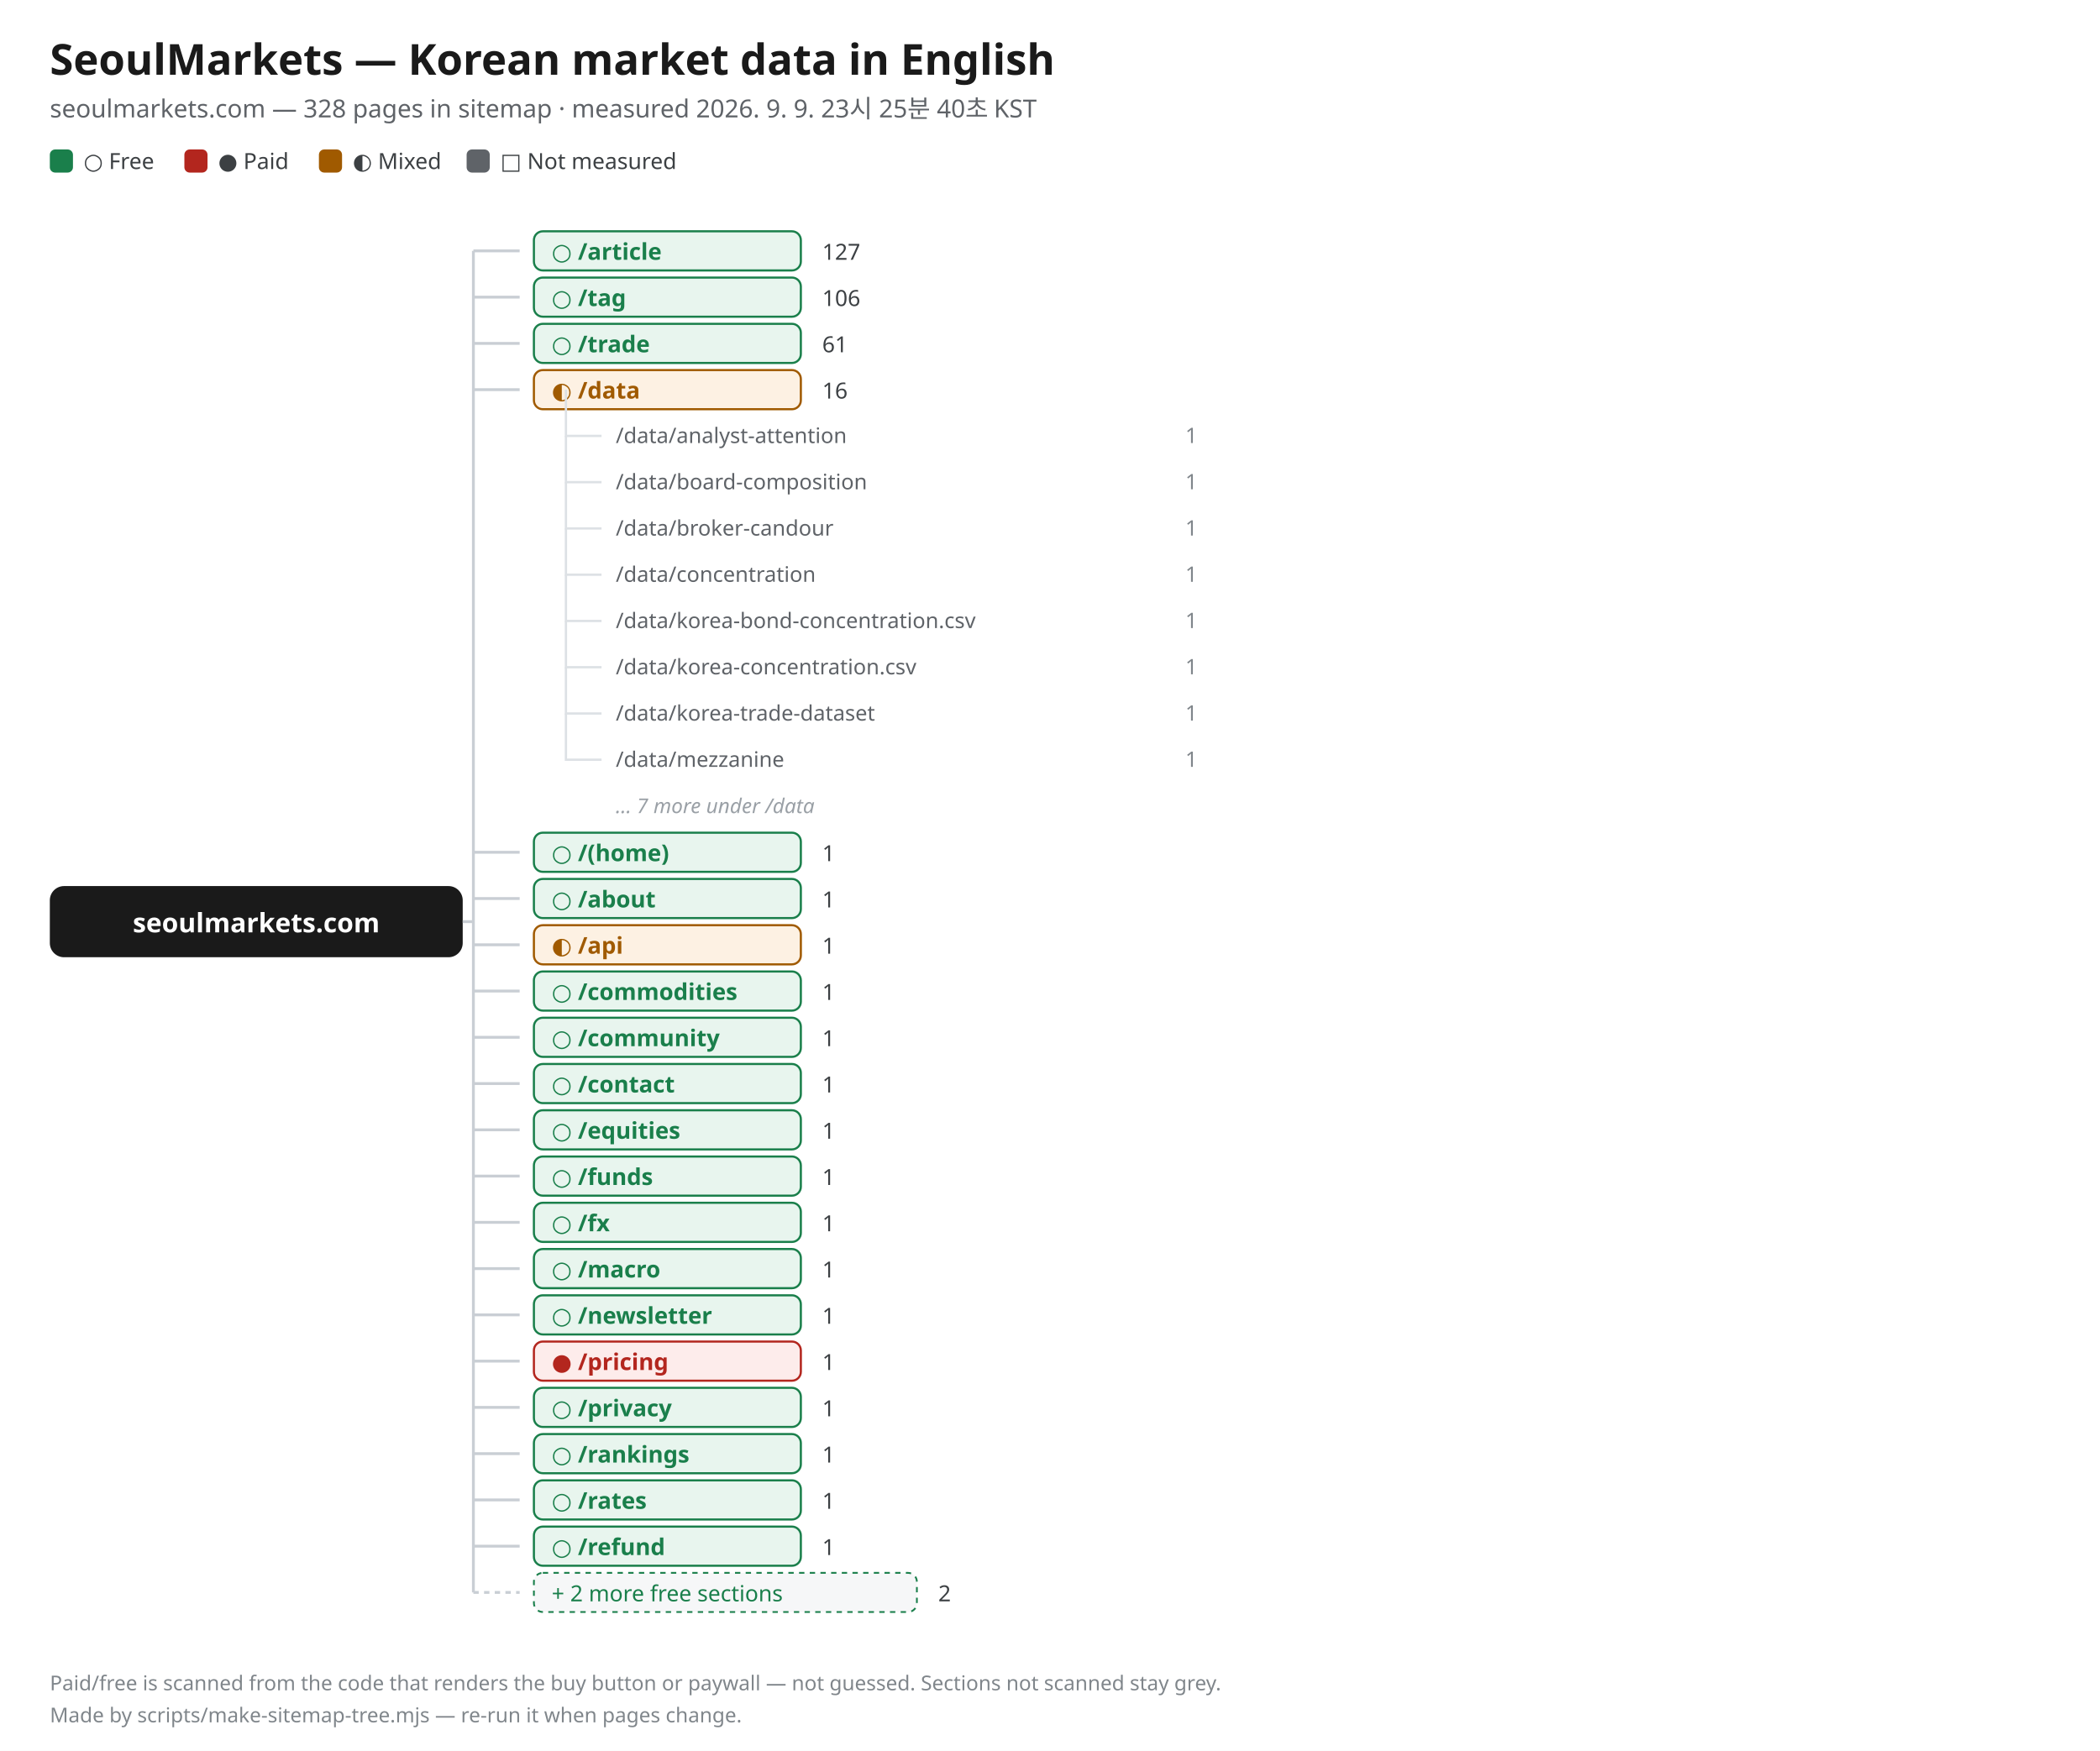
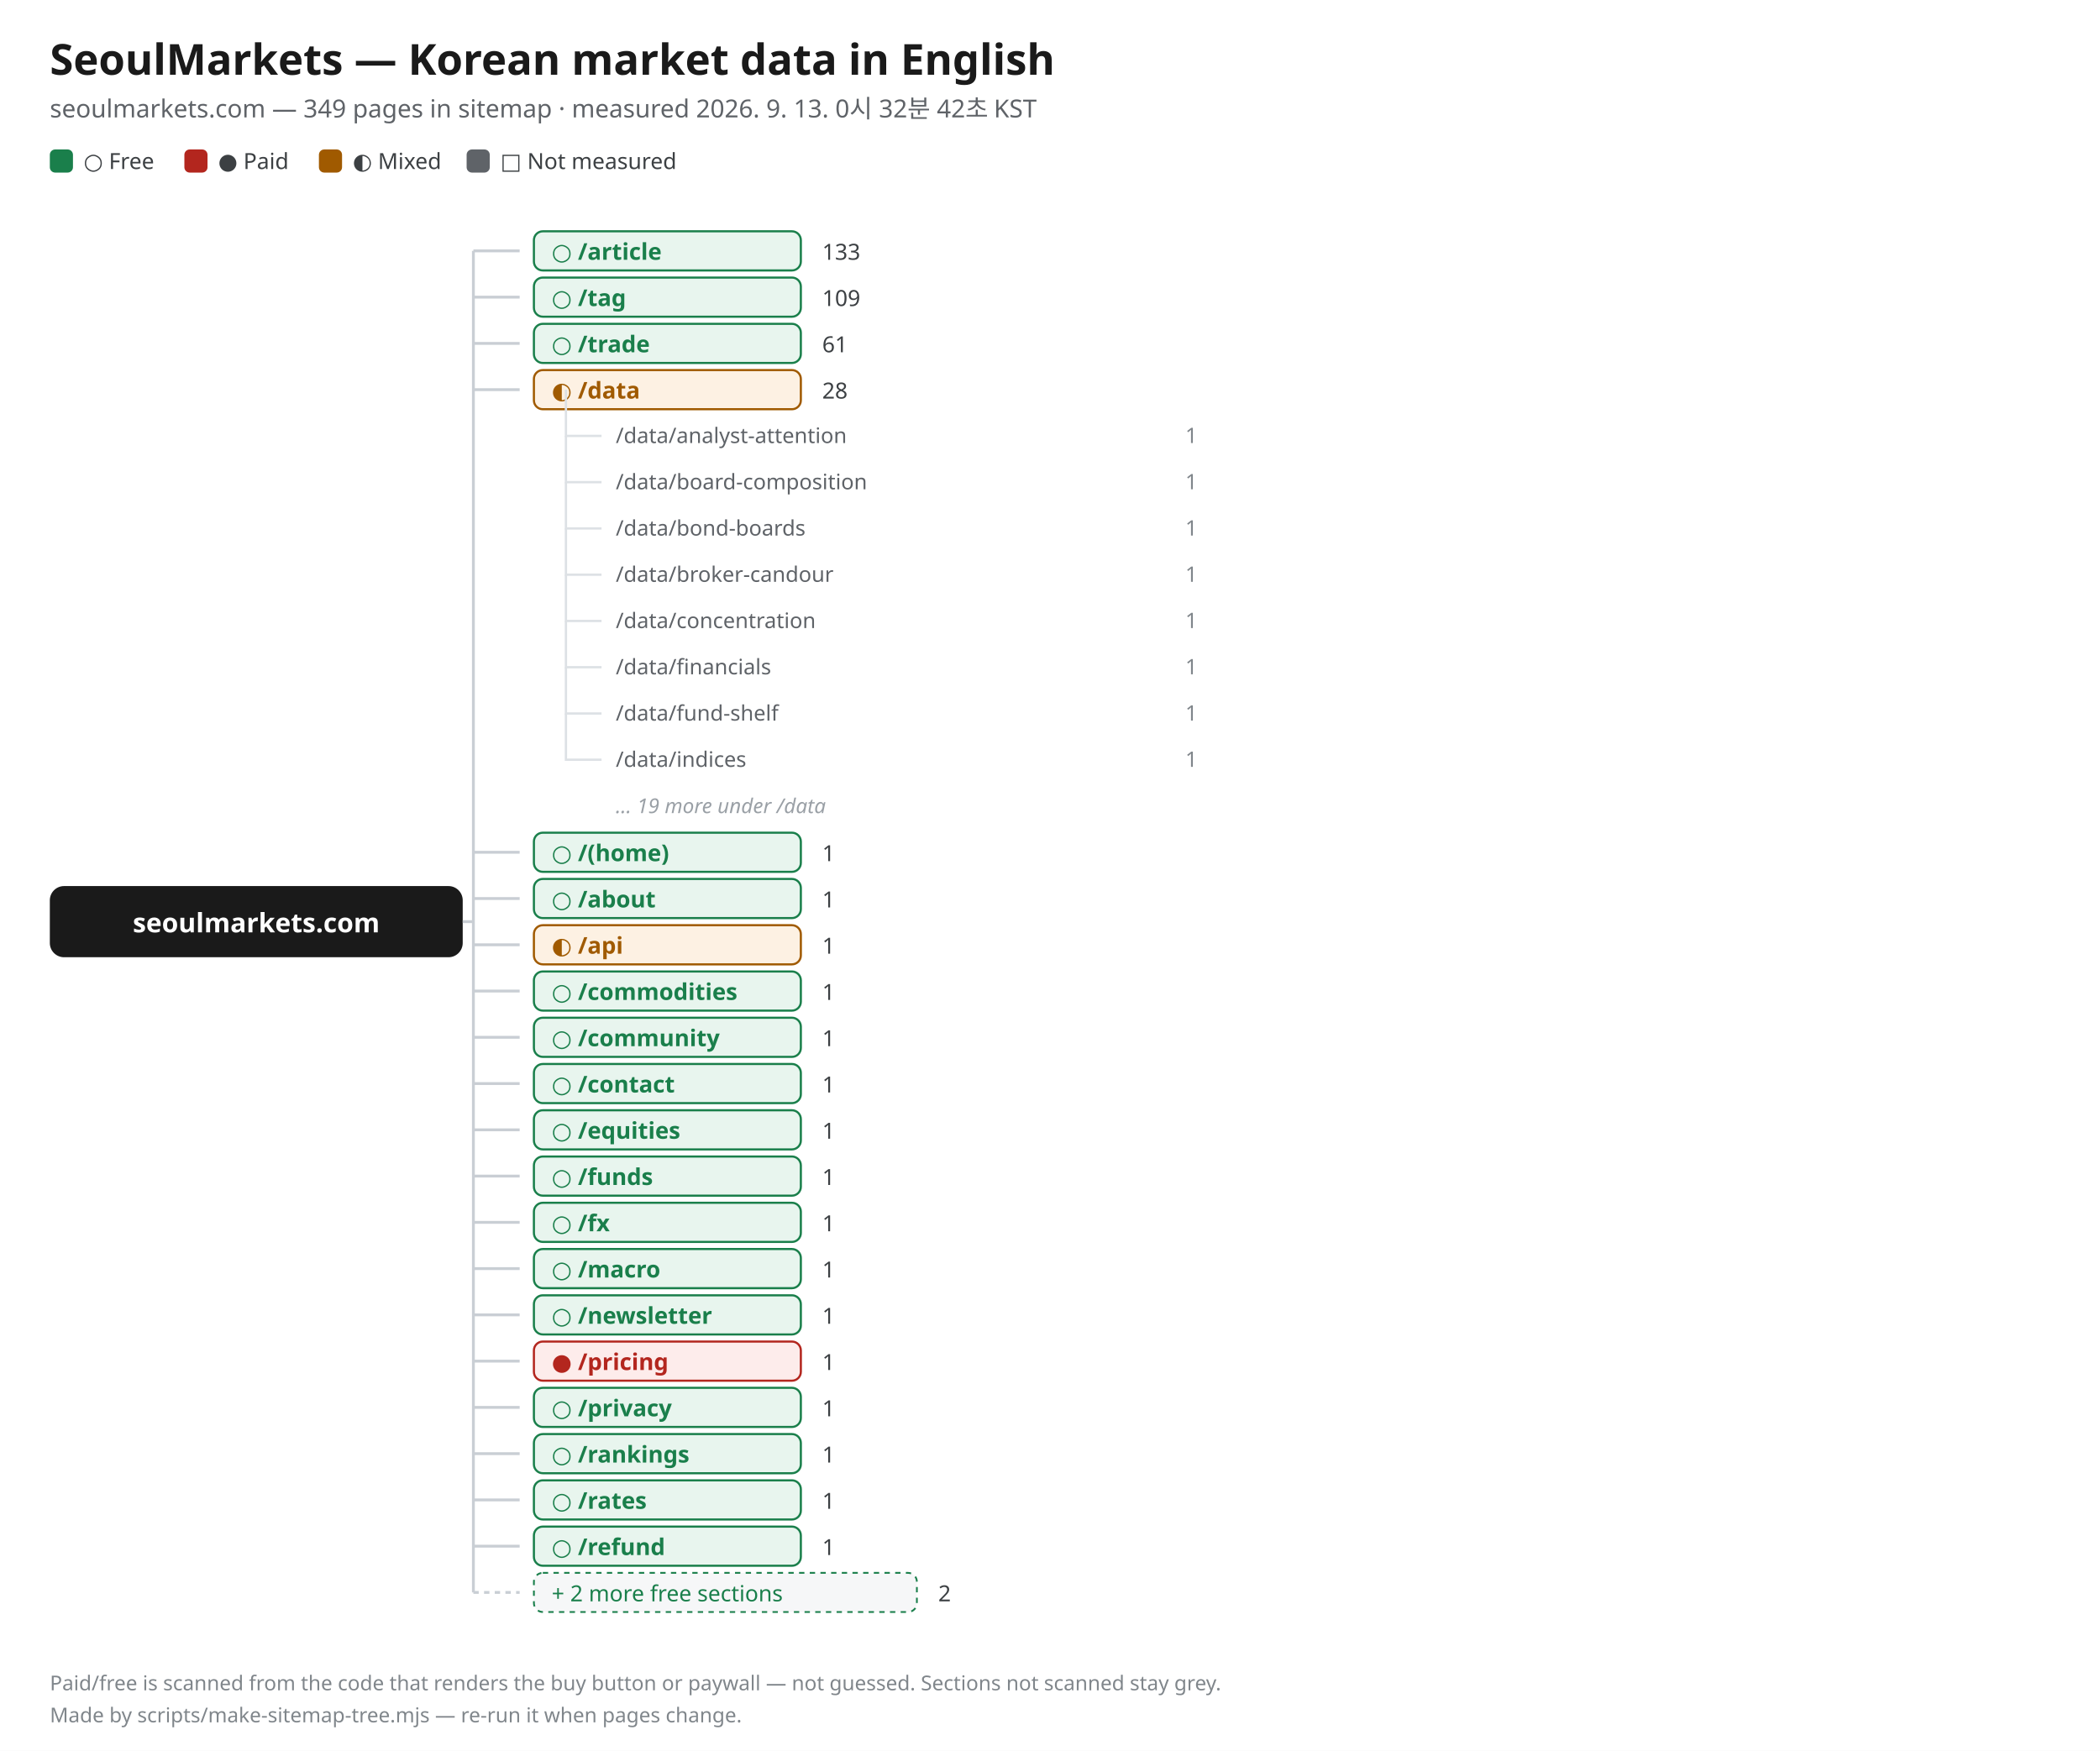
<svg xmlns="http://www.w3.org/2000/svg" width="1180" height="984" viewBox="0 0 1180 984" font-family="'Segoe UI',system-ui,sans-serif">
  <rect width="1180" height="984" fill="#ffffff" />
  <text x="28" y="42" font-size="24" font-weight="700" fill="#1a1a1a">SeoulMarkets — Korean market data in English</text>
-   <text x="28" y="66" font-size="14" fill="#5f6368">seoulmarkets.com — 328 pages in sitemap · measured 2026. 9. 9. 23시 25분 40초 KST</text>
+   <text x="28" y="66" font-size="14" fill="#5f6368">seoulmarkets.com — 349 pages in sitemap · measured 2026. 9. 13. 0시 32분 42초 KST</text>
  <rect x="28" y="84" width="13" height="13" rx="3" fill="#1a7f4b" />
  <text x="47" y="95" font-size="12.5" fill="#3c4043">○ Free</text>
  <rect x="103.6" y="84" width="13" height="13" rx="3" fill="#b3261e" />
  <text x="122.6" y="95" font-size="12.5" fill="#3c4043">● Paid</text>
  <rect x="179.2" y="84" width="13" height="13" rx="3" fill="#a05a00" />
  <text x="198.2" y="95" font-size="12.5" fill="#3c4043">◐ Mixed</text>
  <rect x="262.2" y="84" width="13" height="13" rx="3" fill="#5f6368" />
  <text x="281.2" y="95" font-size="12.5" fill="#3c4043">□ Not measured</text>
  <rect x="28" y="498" width="232" height="40" rx="8" fill="#1a1a1a" />
  <text x="144" y="524" font-size="15" font-weight="600" fill="#ffffff" text-anchor="middle">seoulmarkets.com</text>
  <path d="M 260 518 H 266" stroke="#c9ced4" stroke-width="1.6" fill="none" />
  <path d="M 266 141 V 895" stroke="#c9ced4" stroke-width="1.6" fill="none" />
  <path d="M 266 141 H 292" stroke="#c9ced4" stroke-width="1.6" fill="none" />
  <rect x="300" y="130" width="150" height="22" rx="5" fill="#e8f5ee" stroke="#1a7f4b" stroke-width="1.2" />
  <text x="310" y="146" font-size="13" font-weight="600" fill="#1a7f4b">○ /article</text>
-   <text x="462" y="146" font-size="12.5" fill="#3c4043">127</text>
+   <text x="462" y="146" font-size="12.5" fill="#3c4043">133</text>
  <path d="M 266 167 H 292" stroke="#c9ced4" stroke-width="1.6" fill="none" />
  <rect x="300" y="156" width="150" height="22" rx="5" fill="#e8f5ee" stroke="#1a7f4b" stroke-width="1.2" />
  <text x="310" y="172" font-size="13" font-weight="600" fill="#1a7f4b">○ /tag</text>
-   <text x="462" y="172" font-size="12.5" fill="#3c4043">106</text>
+   <text x="462" y="172" font-size="12.5" fill="#3c4043">109</text>
  <path d="M 266 193 H 292" stroke="#c9ced4" stroke-width="1.6" fill="none" />
  <rect x="300" y="182" width="150" height="22" rx="5" fill="#e8f5ee" stroke="#1a7f4b" stroke-width="1.2" />
  <text x="310" y="198" font-size="13" font-weight="600" fill="#1a7f4b">○ /trade</text>
  <text x="462" y="198" font-size="12.5" fill="#3c4043">61</text>
  <path d="M 266 219 H 292" stroke="#c9ced4" stroke-width="1.6" fill="none" />
  <rect x="300" y="208" width="150" height="22" rx="5" fill="#fdf1e3" stroke="#a05a00" stroke-width="1.2" />
  <text x="310" y="224" font-size="13" font-weight="600" fill="#a05a00">◐ /data</text>
-   <text x="462" y="224" font-size="12.5" fill="#3c4043">16</text>
+   <text x="462" y="224" font-size="12.5" fill="#3c4043">28</text>
  <path d="M 318 219 V 245 H 338" stroke="#dde1e5" stroke-width="1.3" fill="none" />
  <text x="346" y="249" font-size="12" fill="#5f6368">/data/analyst-attention</text>
  <text x="666" y="249" font-size="12" fill="#80868b">1</text>
  <path d="M 318 245 V 271 H 338" stroke="#dde1e5" stroke-width="1.3" fill="none" />
  <text x="346" y="275" font-size="12" fill="#5f6368">/data/board-composition</text>
  <text x="666" y="275" font-size="12" fill="#80868b">1</text>
  <path d="M 318 271 V 297 H 338" stroke="#dde1e5" stroke-width="1.3" fill="none" />
-   <text x="346" y="301" font-size="12" fill="#5f6368">/data/broker-candour</text>
+   <text x="346" y="301" font-size="12" fill="#5f6368">/data/bond-boards</text>
  <text x="666" y="301" font-size="12" fill="#80868b">1</text>
  <path d="M 318 297 V 323 H 338" stroke="#dde1e5" stroke-width="1.3" fill="none" />
-   <text x="346" y="327" font-size="12" fill="#5f6368">/data/concentration</text>
+   <text x="346" y="327" font-size="12" fill="#5f6368">/data/broker-candour</text>
  <text x="666" y="327" font-size="12" fill="#80868b">1</text>
  <path d="M 318 323 V 349 H 338" stroke="#dde1e5" stroke-width="1.3" fill="none" />
-   <text x="346" y="353" font-size="12" fill="#5f6368">/data/korea-bond-concentration.csv</text>
+   <text x="346" y="353" font-size="12" fill="#5f6368">/data/concentration</text>
  <text x="666" y="353" font-size="12" fill="#80868b">1</text>
  <path d="M 318 349 V 375 H 338" stroke="#dde1e5" stroke-width="1.3" fill="none" />
-   <text x="346" y="379" font-size="12" fill="#5f6368">/data/korea-concentration.csv</text>
+   <text x="346" y="379" font-size="12" fill="#5f6368">/data/financials</text>
  <text x="666" y="379" font-size="12" fill="#80868b">1</text>
  <path d="M 318 375 V 401 H 338" stroke="#dde1e5" stroke-width="1.3" fill="none" />
-   <text x="346" y="405" font-size="12" fill="#5f6368">/data/korea-trade-dataset</text>
+   <text x="346" y="405" font-size="12" fill="#5f6368">/data/fund-shelf</text>
  <text x="666" y="405" font-size="12" fill="#80868b">1</text>
  <path d="M 318 401 V 427 H 338" stroke="#dde1e5" stroke-width="1.3" fill="none" />
-   <text x="346" y="431" font-size="12" fill="#5f6368">/data/mezzanine</text>
+   <text x="346" y="431" font-size="12" fill="#5f6368">/data/indices</text>
  <text x="666" y="431" font-size="12" fill="#80868b">1</text>
-   <text x="346" y="457" font-size="11.5" font-style="italic" fill="#9aa0a6">… 7 more under /data</text>
+   <text x="346" y="457" font-size="11.5" font-style="italic" fill="#9aa0a6">… 19 more under /data</text>
  <path d="M 266 479 H 292" stroke="#c9ced4" stroke-width="1.6" fill="none" />
  <rect x="300" y="468" width="150" height="22" rx="5" fill="#e8f5ee" stroke="#1a7f4b" stroke-width="1.2" />
  <text x="310" y="484" font-size="13" font-weight="600" fill="#1a7f4b">○ /(home)</text>
  <text x="462" y="484" font-size="12.5" fill="#3c4043">1</text>
  <path d="M 266 505 H 292" stroke="#c9ced4" stroke-width="1.6" fill="none" />
  <rect x="300" y="494" width="150" height="22" rx="5" fill="#e8f5ee" stroke="#1a7f4b" stroke-width="1.2" />
  <text x="310" y="510" font-size="13" font-weight="600" fill="#1a7f4b">○ /about</text>
  <text x="462" y="510" font-size="12.5" fill="#3c4043">1</text>
  <path d="M 266 531 H 292" stroke="#c9ced4" stroke-width="1.6" fill="none" />
  <rect x="300" y="520" width="150" height="22" rx="5" fill="#fdf1e3" stroke="#a05a00" stroke-width="1.2" />
  <text x="310" y="536" font-size="13" font-weight="600" fill="#a05a00">◐ /api</text>
  <text x="462" y="536" font-size="12.5" fill="#3c4043">1</text>
  <path d="M 266 557 H 292" stroke="#c9ced4" stroke-width="1.6" fill="none" />
  <rect x="300" y="546" width="150" height="22" rx="5" fill="#e8f5ee" stroke="#1a7f4b" stroke-width="1.2" />
  <text x="310" y="562" font-size="13" font-weight="600" fill="#1a7f4b">○ /commodities</text>
  <text x="462" y="562" font-size="12.5" fill="#3c4043">1</text>
  <path d="M 266 583 H 292" stroke="#c9ced4" stroke-width="1.6" fill="none" />
  <rect x="300" y="572" width="150" height="22" rx="5" fill="#e8f5ee" stroke="#1a7f4b" stroke-width="1.2" />
  <text x="310" y="588" font-size="13" font-weight="600" fill="#1a7f4b">○ /community</text>
  <text x="462" y="588" font-size="12.5" fill="#3c4043">1</text>
  <path d="M 266 609 H 292" stroke="#c9ced4" stroke-width="1.6" fill="none" />
  <rect x="300" y="598" width="150" height="22" rx="5" fill="#e8f5ee" stroke="#1a7f4b" stroke-width="1.2" />
  <text x="310" y="614" font-size="13" font-weight="600" fill="#1a7f4b">○ /contact</text>
  <text x="462" y="614" font-size="12.5" fill="#3c4043">1</text>
  <path d="M 266 635 H 292" stroke="#c9ced4" stroke-width="1.6" fill="none" />
  <rect x="300" y="624" width="150" height="22" rx="5" fill="#e8f5ee" stroke="#1a7f4b" stroke-width="1.2" />
  <text x="310" y="640" font-size="13" font-weight="600" fill="#1a7f4b">○ /equities</text>
  <text x="462" y="640" font-size="12.5" fill="#3c4043">1</text>
  <path d="M 266 661 H 292" stroke="#c9ced4" stroke-width="1.6" fill="none" />
  <rect x="300" y="650" width="150" height="22" rx="5" fill="#e8f5ee" stroke="#1a7f4b" stroke-width="1.2" />
  <text x="310" y="666" font-size="13" font-weight="600" fill="#1a7f4b">○ /funds</text>
  <text x="462" y="666" font-size="12.5" fill="#3c4043">1</text>
  <path d="M 266 687 H 292" stroke="#c9ced4" stroke-width="1.6" fill="none" />
  <rect x="300" y="676" width="150" height="22" rx="5" fill="#e8f5ee" stroke="#1a7f4b" stroke-width="1.2" />
  <text x="310" y="692" font-size="13" font-weight="600" fill="#1a7f4b">○ /fx</text>
  <text x="462" y="692" font-size="12.5" fill="#3c4043">1</text>
  <path d="M 266 713 H 292" stroke="#c9ced4" stroke-width="1.6" fill="none" />
  <rect x="300" y="702" width="150" height="22" rx="5" fill="#e8f5ee" stroke="#1a7f4b" stroke-width="1.2" />
  <text x="310" y="718" font-size="13" font-weight="600" fill="#1a7f4b">○ /macro</text>
  <text x="462" y="718" font-size="12.5" fill="#3c4043">1</text>
  <path d="M 266 739 H 292" stroke="#c9ced4" stroke-width="1.6" fill="none" />
  <rect x="300" y="728" width="150" height="22" rx="5" fill="#e8f5ee" stroke="#1a7f4b" stroke-width="1.2" />
  <text x="310" y="744" font-size="13" font-weight="600" fill="#1a7f4b">○ /newsletter</text>
  <text x="462" y="744" font-size="12.5" fill="#3c4043">1</text>
  <path d="M 266 765 H 292" stroke="#c9ced4" stroke-width="1.6" fill="none" />
  <rect x="300" y="754" width="150" height="22" rx="5" fill="#fdeceb" stroke="#b3261e" stroke-width="1.2" />
  <text x="310" y="770" font-size="13" font-weight="600" fill="#b3261e">● /pricing</text>
  <text x="462" y="770" font-size="12.5" fill="#3c4043">1</text>
  <path d="M 266 791 H 292" stroke="#c9ced4" stroke-width="1.6" fill="none" />
  <rect x="300" y="780" width="150" height="22" rx="5" fill="#e8f5ee" stroke="#1a7f4b" stroke-width="1.2" />
  <text x="310" y="796" font-size="13" font-weight="600" fill="#1a7f4b">○ /privacy</text>
  <text x="462" y="796" font-size="12.5" fill="#3c4043">1</text>
  <path d="M 266 817 H 292" stroke="#c9ced4" stroke-width="1.6" fill="none" />
  <rect x="300" y="806" width="150" height="22" rx="5" fill="#e8f5ee" stroke="#1a7f4b" stroke-width="1.2" />
  <text x="310" y="822" font-size="13" font-weight="600" fill="#1a7f4b">○ /rankings</text>
  <text x="462" y="822" font-size="12.5" fill="#3c4043">1</text>
  <path d="M 266 843 H 292" stroke="#c9ced4" stroke-width="1.6" fill="none" />
  <rect x="300" y="832" width="150" height="22" rx="5" fill="#e8f5ee" stroke="#1a7f4b" stroke-width="1.2" />
  <text x="310" y="848" font-size="13" font-weight="600" fill="#1a7f4b">○ /rates</text>
  <text x="462" y="848" font-size="12.5" fill="#3c4043">1</text>
  <path d="M 266 869 H 292" stroke="#c9ced4" stroke-width="1.6" fill="none" />
  <rect x="300" y="858" width="150" height="22" rx="5" fill="#e8f5ee" stroke="#1a7f4b" stroke-width="1.2" />
  <text x="310" y="874" font-size="13" font-weight="600" fill="#1a7f4b">○ /refund</text>
  <text x="462" y="874" font-size="12.5" fill="#3c4043">1</text>
  <path d="M 266 895 H 292" stroke="#c9ced4" stroke-width="1.6" stroke-dasharray="3 3" fill="none" />
  <rect x="300" y="884" width="215.2" height="22" rx="5" fill="#f6f7f8" stroke="#1a7f4b" stroke-width="1" stroke-dasharray="3 3" />
  <text x="310" y="900" font-size="12.5" fill="#1a7f4b">+ 2 more free sections</text>
  <text x="527.2" y="900" font-size="12.5" fill="#3c4043">2</text>
  <text x="28" y="950" font-size="11.5" fill="#80868b">Paid/free is scanned from the code that renders the buy button or paywall — not guessed. Sections not scanned stay grey.</text>
  <text x="28" y="968" font-size="11.5" fill="#80868b">Made by scripts/make-sitemap-tree.mjs — re-run it when pages change.</text>
</svg>
